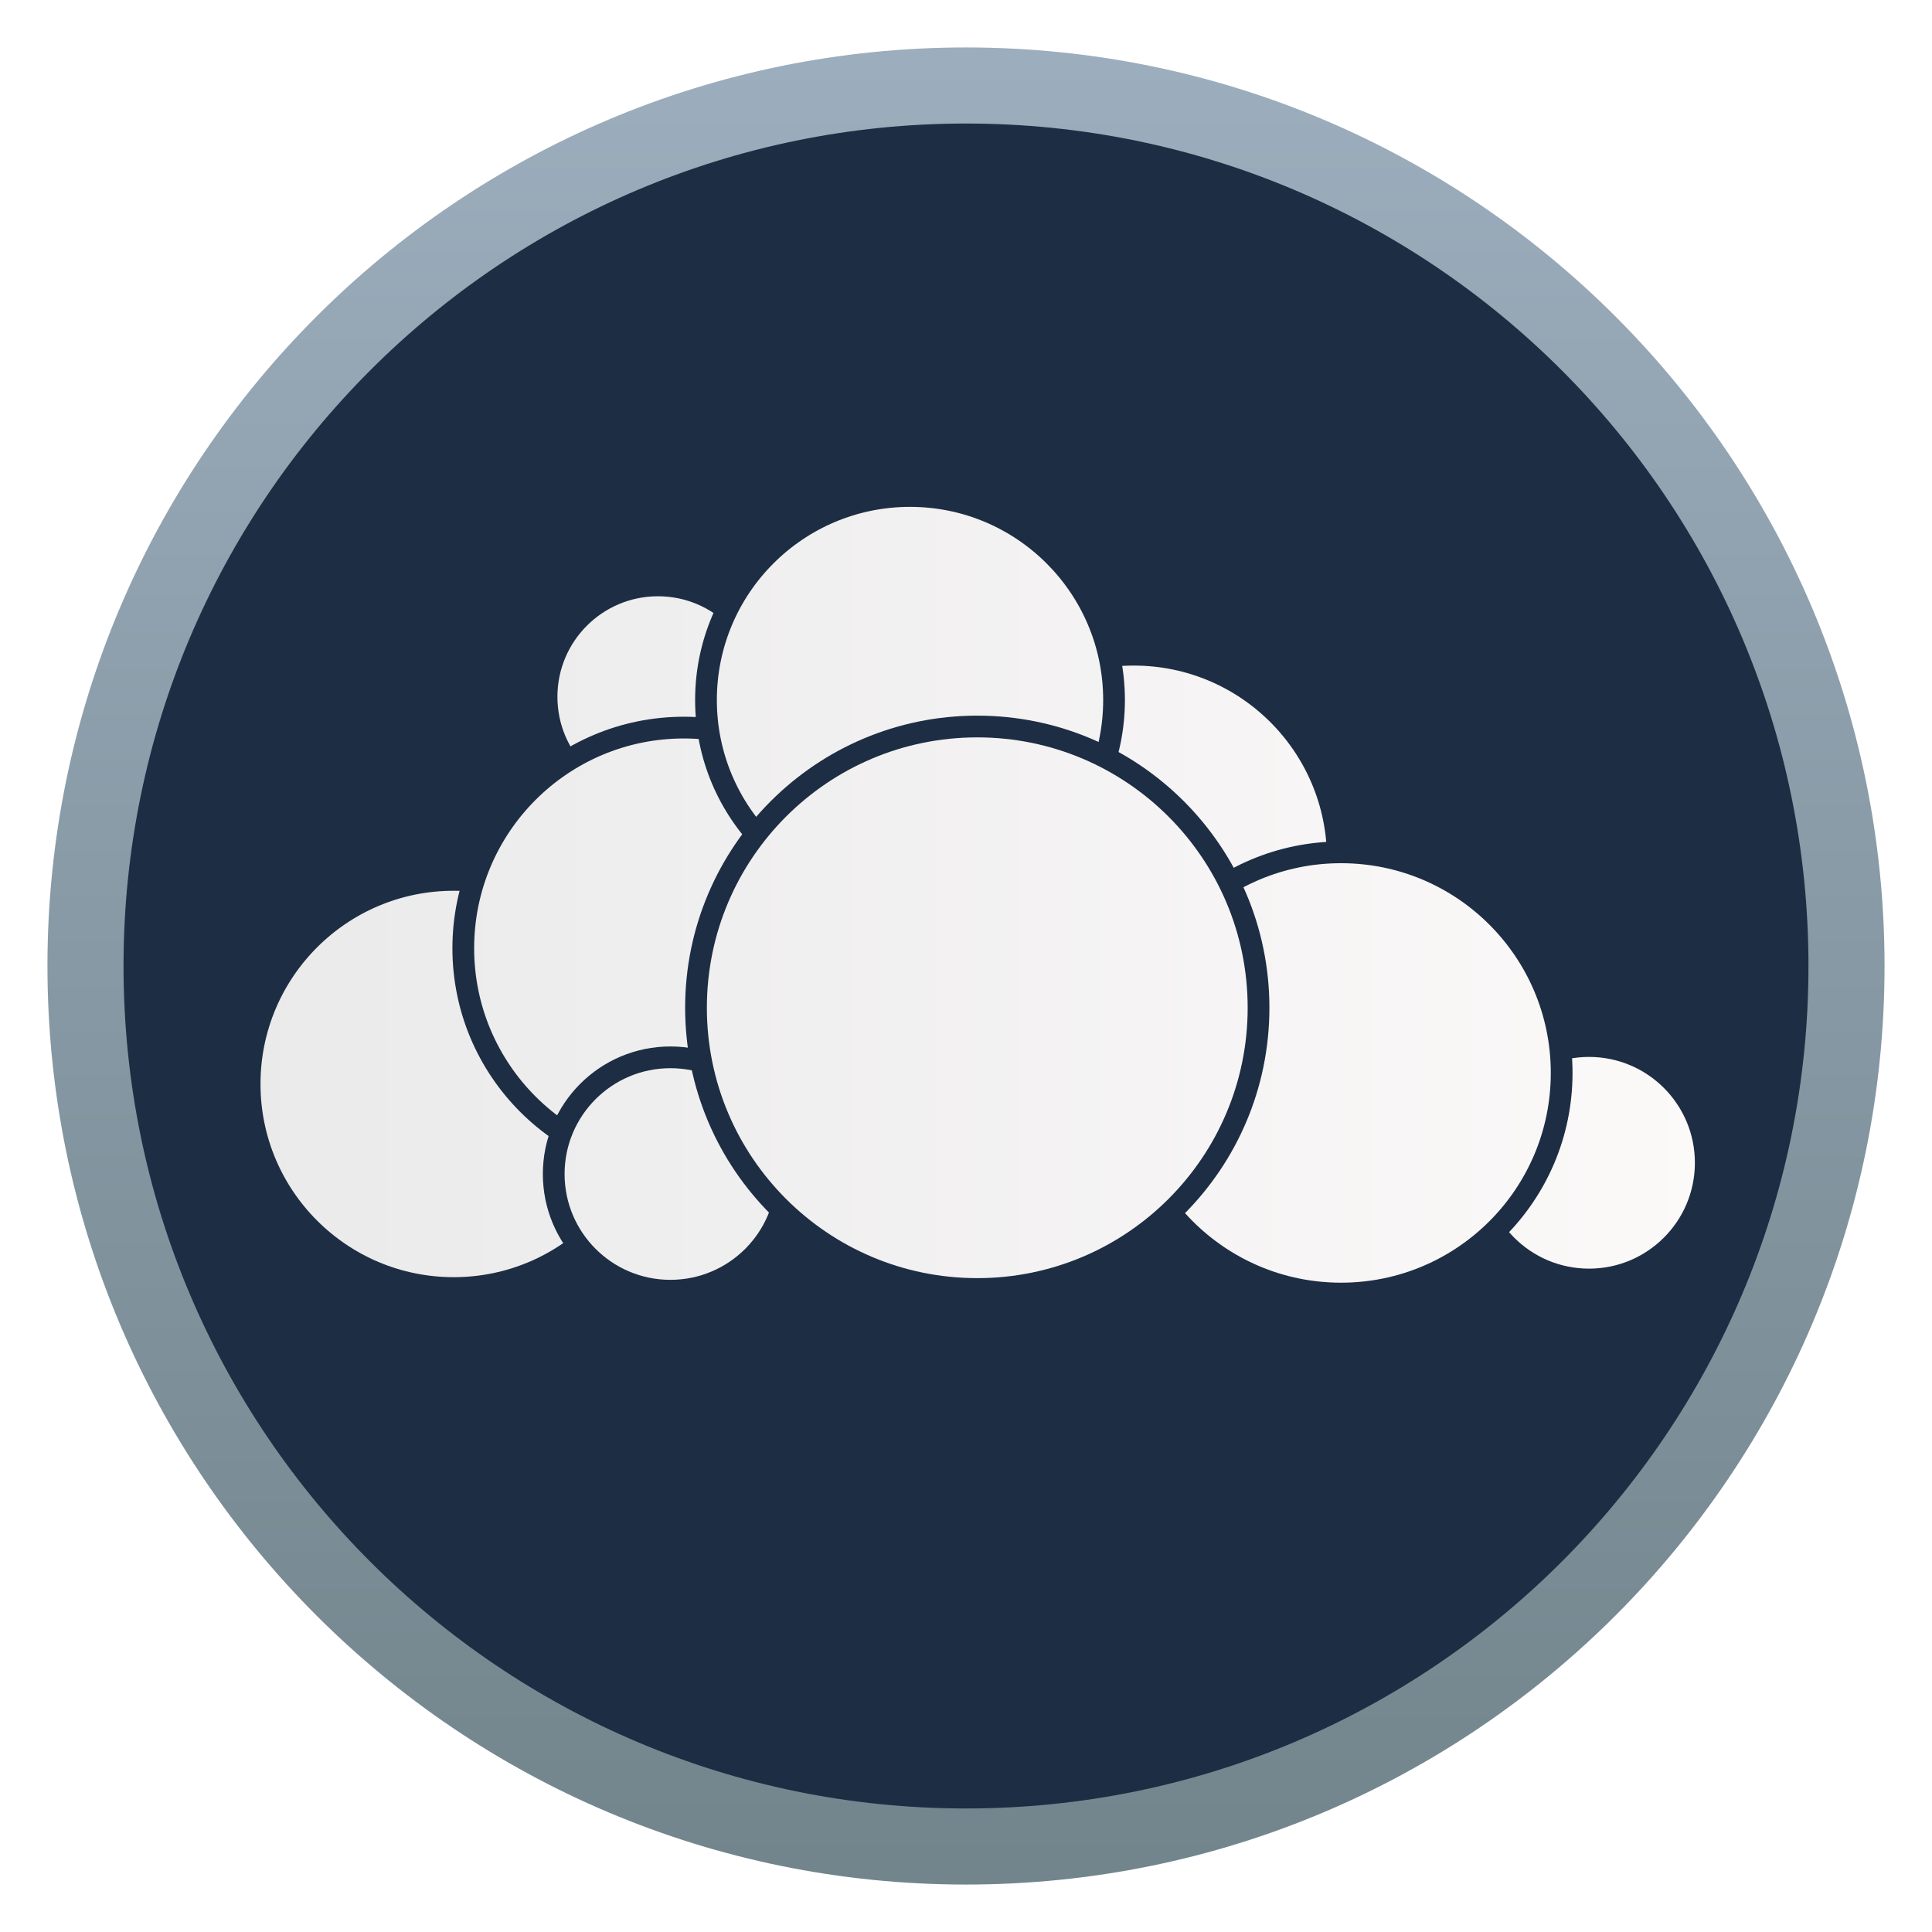
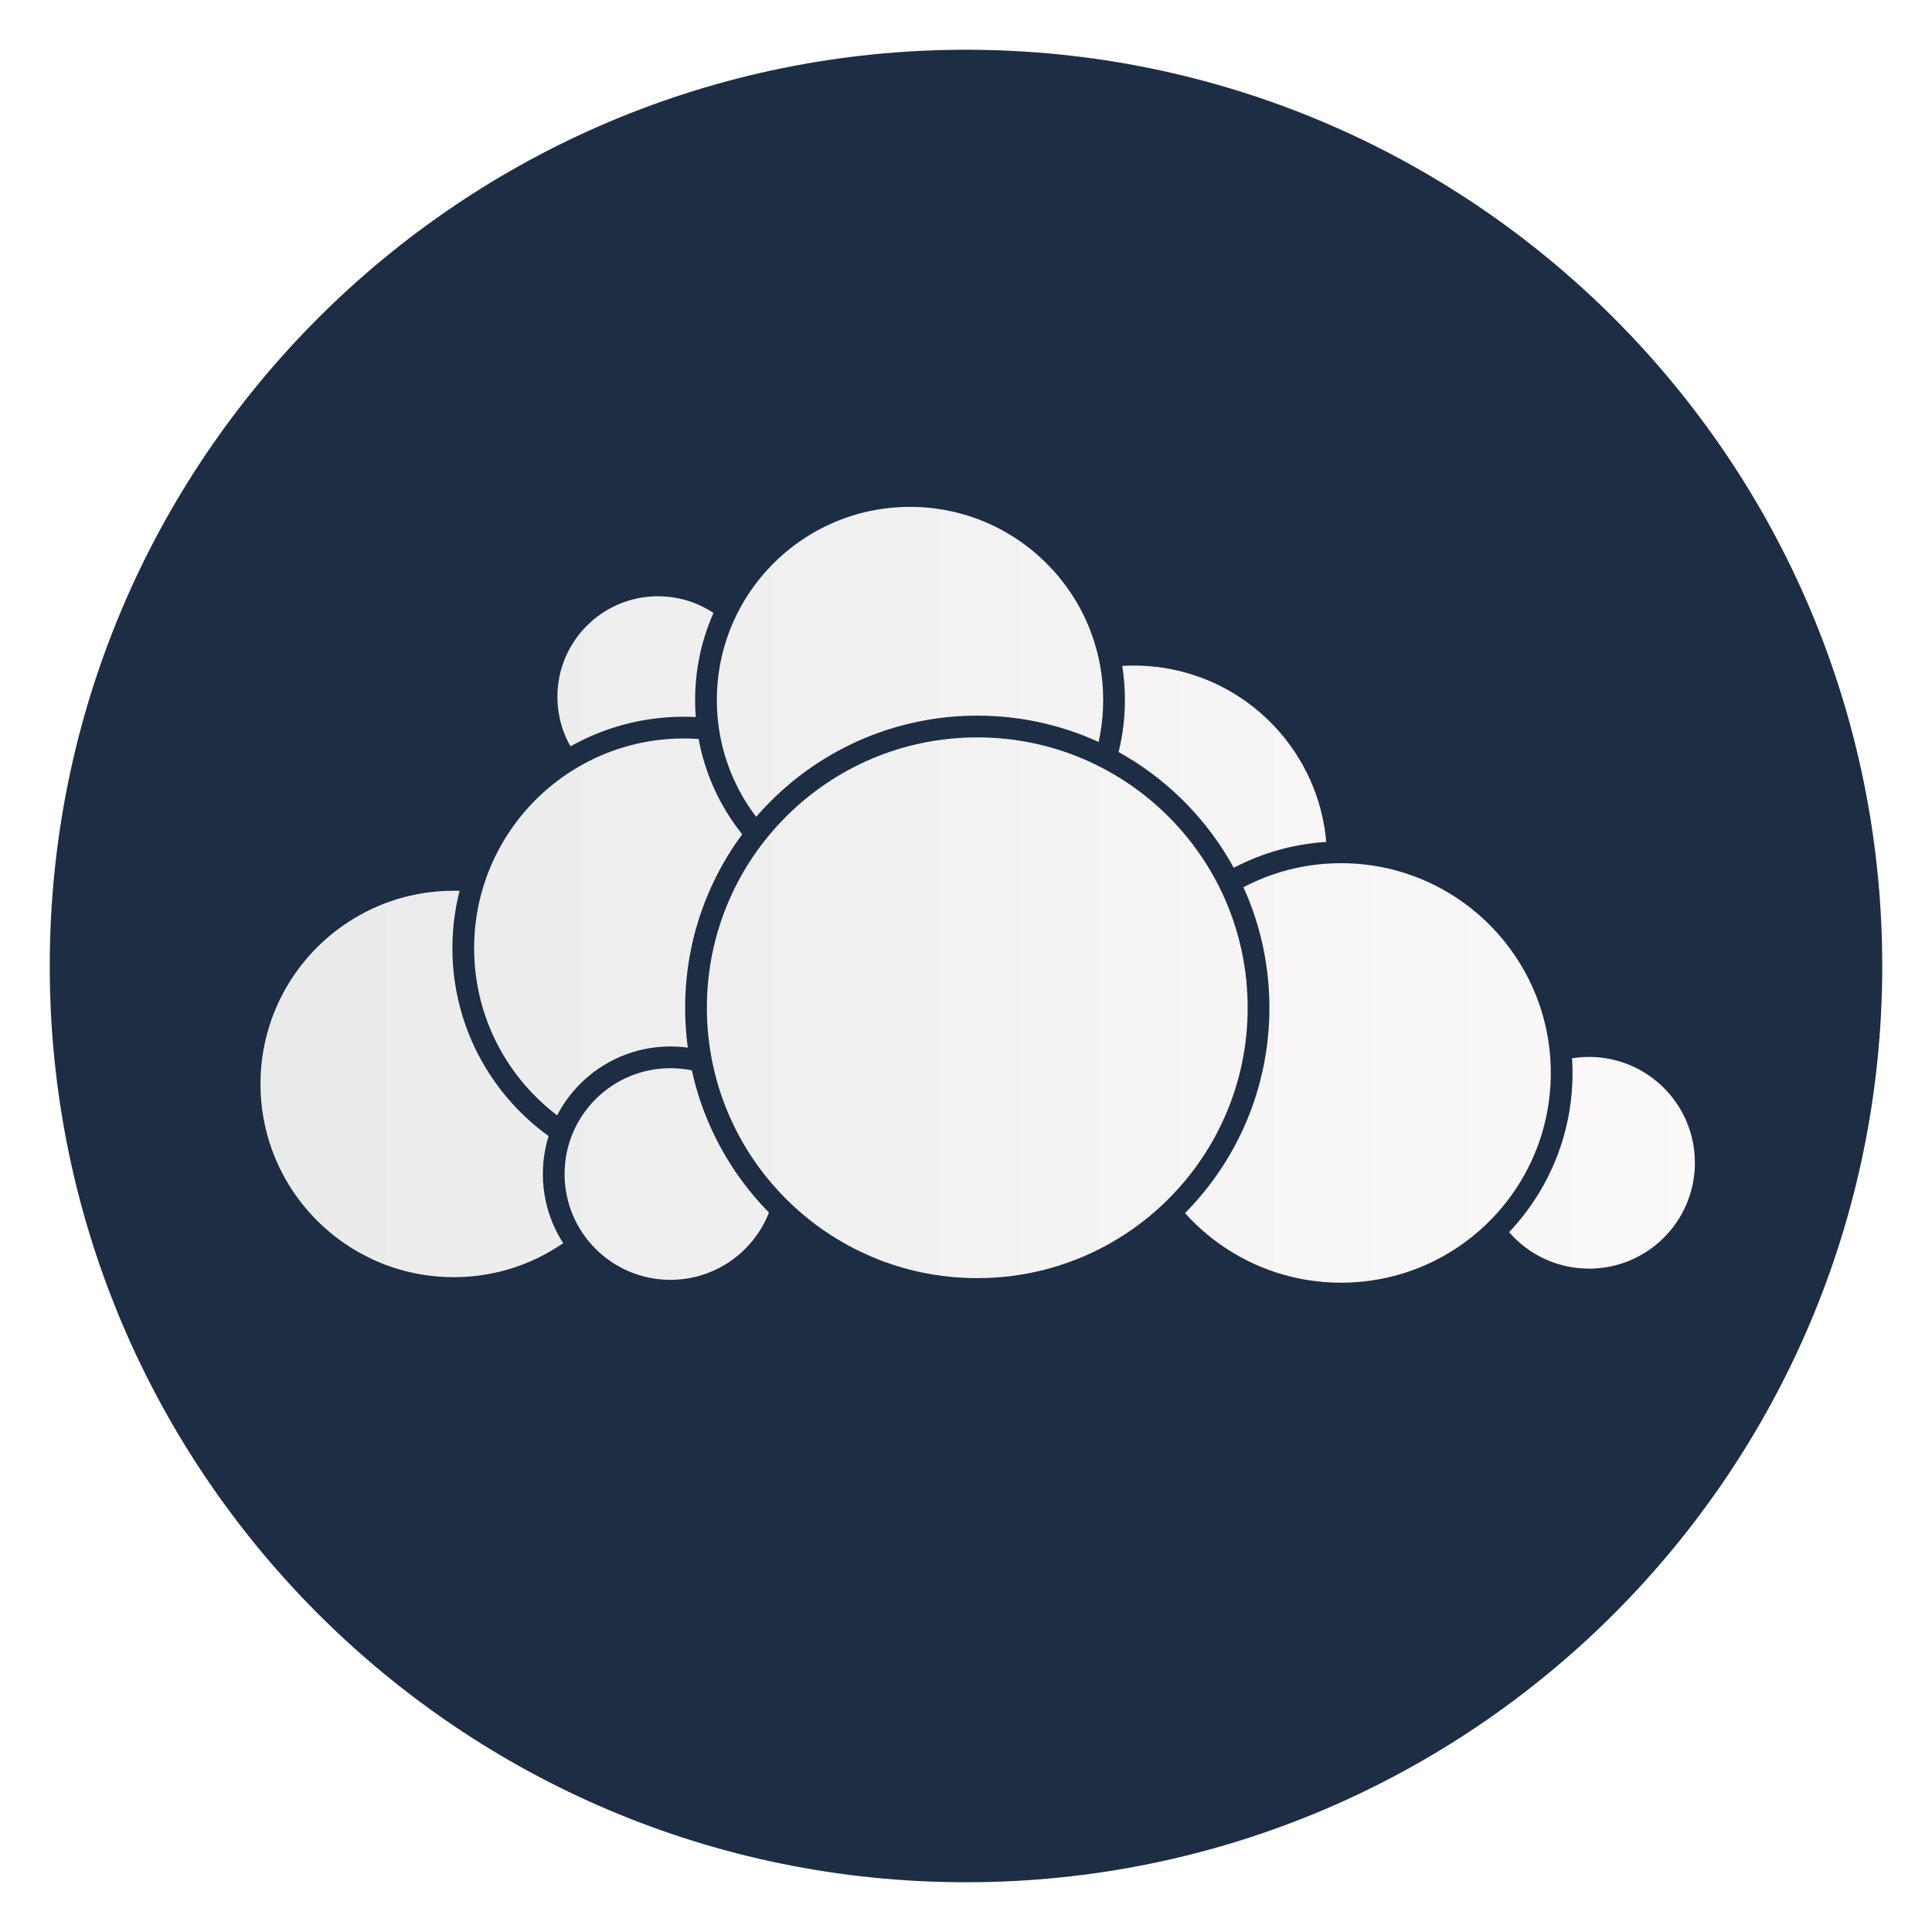
<svg xmlns="http://www.w3.org/2000/svg" xmlns:xlink="http://www.w3.org/1999/xlink" clip-rule="evenodd" fill-rule="evenodd" viewBox="0 0 48 48">
-   <linearGradient id="a" x2="1" gradientTransform="matrix(-.119255 -45.3764 45.3764 -.119255 22.8969 46.6286)" gradientUnits="userSpaceOnUse">
-     <stop stop-color="#72858c" offset="0" />
-     <stop stop-color="#9cadbd" offset="1" />
+   <linearGradient id="a" x1="2.124" x2="45.876" y1="24" y2="24" gradientUnits="userSpaceOnUse">
+     <stop stop-color="#1d2d44" offset="0" />
+     <stop stop-color="#1d2d44" offset="1" />
  </linearGradient>
  <linearGradient id="b">
    <stop stop-color="#eaeaea" offset="0" />
    <stop stop-color="#fcf9f9" offset="1" />
  </linearGradient>
-   <linearGradient id="c" x2="1" gradientTransform="matrix(36.7213 0 0 36.7213 5.92972 556.305)" gradientUnits="userSpaceOnUse" xlink:href="#b" />
-   <linearGradient id="d" x2="1" gradientTransform="matrix(36.7213 0 0 36.7213 5.92972 824.995)" gradientUnits="userSpaceOnUse" xlink:href="#b" />
-   <linearGradient id="e" x2="1" gradientTransform="matrix(36.7213 0 0 36.7213 5.92972 686.041)" gradientUnits="userSpaceOnUse" xlink:href="#b" />
-   <linearGradient id="f" x2="1" gradientTransform="matrix(36.7213 0 0 36.7213 5.92972 619.539)" gradientUnits="userSpaceOnUse" xlink:href="#b" />
-   <linearGradient id="g" x2="1" gradientTransform="matrix(36.7213 0 0 36.7213 5.92972 474.747)" gradientUnits="userSpaceOnUse" xlink:href="#b" />
-   <linearGradient id="h" x2="1" gradientTransform="matrix(36.7213 0 0 36.7213 5.92972 976.58)" gradientUnits="userSpaceOnUse" xlink:href="#b" />
-   <linearGradient id="i" x2="1" gradientTransform="matrix(36.7213 0 0 36.7213 5.92972 799.841)" gradientUnits="userSpaceOnUse" xlink:href="#b" />
-   <linearGradient id="j" x2="1" gradientTransform="matrix(36.7213 0 0 36.7213 5.92972 986.862)" gradientUnits="userSpaceOnUse" xlink:href="#b" />
-   <linearGradient id="k" x2="1" gradientTransform="matrix(36.7213 0 0 36.7213 5.92972 685.05)" gradientUnits="userSpaceOnUse" xlink:href="#b" />
-   <circle cx="24" cy="24" r="21.876" fill="#1d2d44" stroke="url(#a)" stroke-width="1.89" />
+   <linearGradient id="c" x1="5.93" x2="42.651" y1="1090.38" y2="1090.38" gradientUnits="userSpaceOnUse" xlink:href="#b" />
+   <linearGradient id="d" x1="5.93" x2="42.651" y1="1627.76" y2="1627.76" gradientUnits="userSpaceOnUse" xlink:href="#b" />
+   <linearGradient id="e" x1="5.93" x2="42.651" y1="1349.85" y2="1349.85" gradientUnits="userSpaceOnUse" xlink:href="#b" />
+   <linearGradient id="f" x1="5.93" x2="42.651" y1="1216.85" y2="1216.85" gradientUnits="userSpaceOnUse" xlink:href="#b" />
+   <linearGradient id="g" x1="5.93" x2="42.651" y1="927.264" y2="927.264" gradientUnits="userSpaceOnUse" xlink:href="#b" />
+   <linearGradient id="h" x1="5.93" x2="42.651" y1="1930.93" y2="1930.93" gradientUnits="userSpaceOnUse" xlink:href="#b" />
+   <linearGradient id="i" x1="5.93" x2="42.651" y1="1577.45" y2="1577.45" gradientUnits="userSpaceOnUse" xlink:href="#b" />
+   <linearGradient id="j" x1="5.93" x2="42.651" y1="1951.49" y2="1951.49" gradientUnits="userSpaceOnUse" xlink:href="#b" />
+   <linearGradient id="k" x1="5.93" x2="42.651" y1="1347.87" y2="1347.87" gradientUnits="userSpaceOnUse" xlink:href="#b" />
+   <circle transform="matrix(1.04059 0 0 1.04059 -.974218 -.974218)" cx="24" cy="24" r="21.876" fill="url(#a)" />
  <g stroke="#1d2d44" stroke-width=".54">
    <circle cx="16.347" cy="17.312" r="2.768" fill="url(#c)" />
    <circle cx="11.272" cy="26.931" r="5.07" fill="url(#d)" />
    <circle cx="16.991" cy="23.558" r="5.481" fill="url(#e)" />
    <circle cx="28.168" cy="21.336" r="5.07" fill="url(#f)" />
    <circle cx="22.609" cy="17.392" r="5.069" fill="url(#g)" />
    <circle cx="39.479" cy="28.889" r="2.9" fill="url(#h)" />
    <circle cx="33.318" cy="26.657" r="5.481" fill="url(#i)" />
    <circle cx="16.656" cy="29.168" r="2.899" fill="url(#j)" />
    <path d="m31.268 25.038c0 3.859-3.129 6.987-6.988 6.987s-6.988-3.128-6.988-6.987 3.129-6.988 6.988-6.988 6.988 3.129 6.988 6.988z" fill="url(#k)" fill-rule="nonzero" />
  </g>
</svg>
